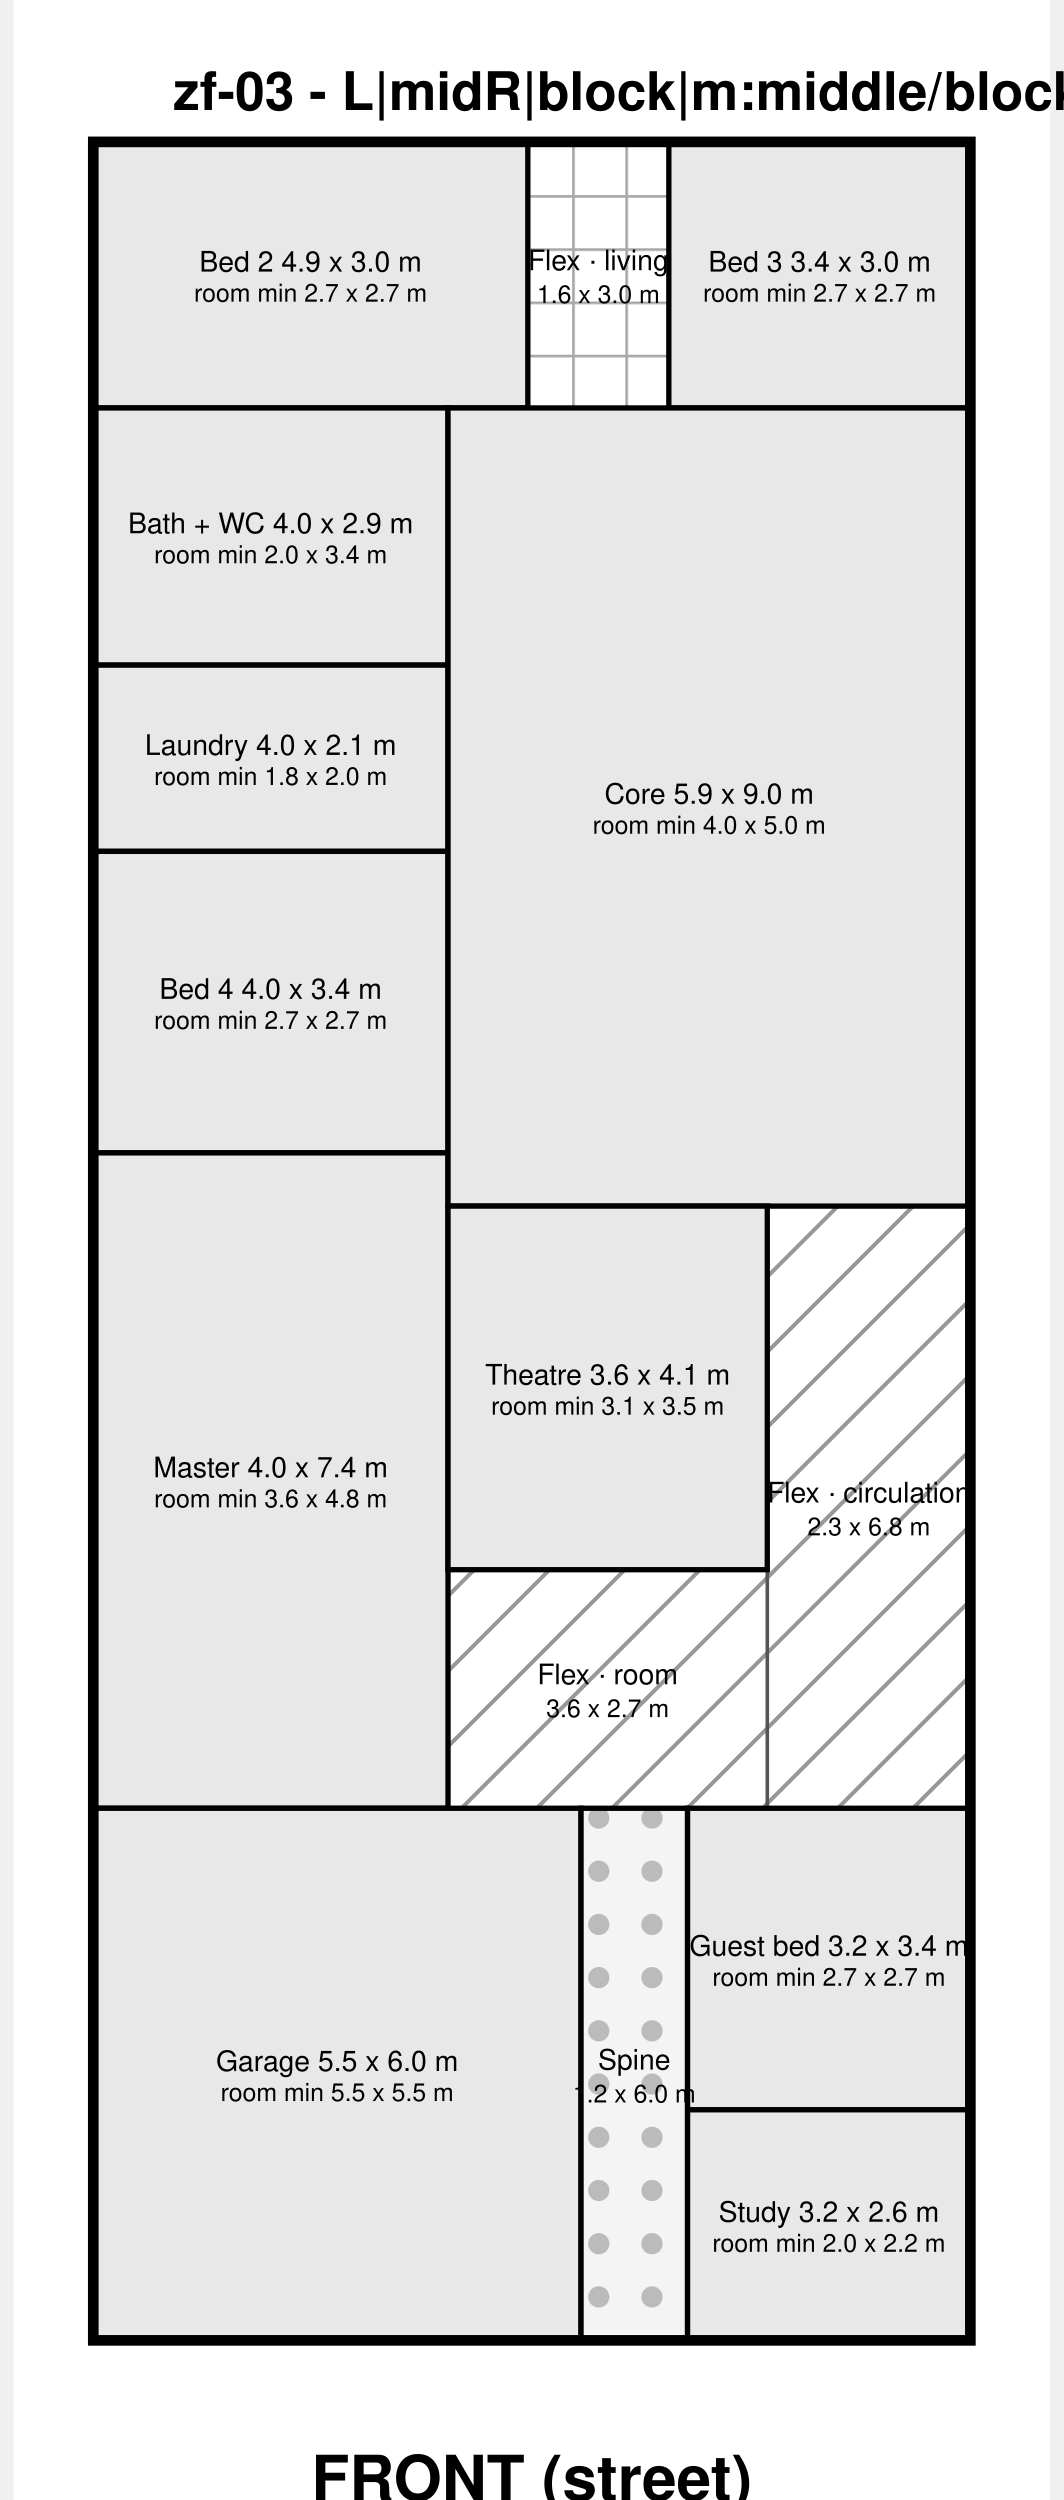
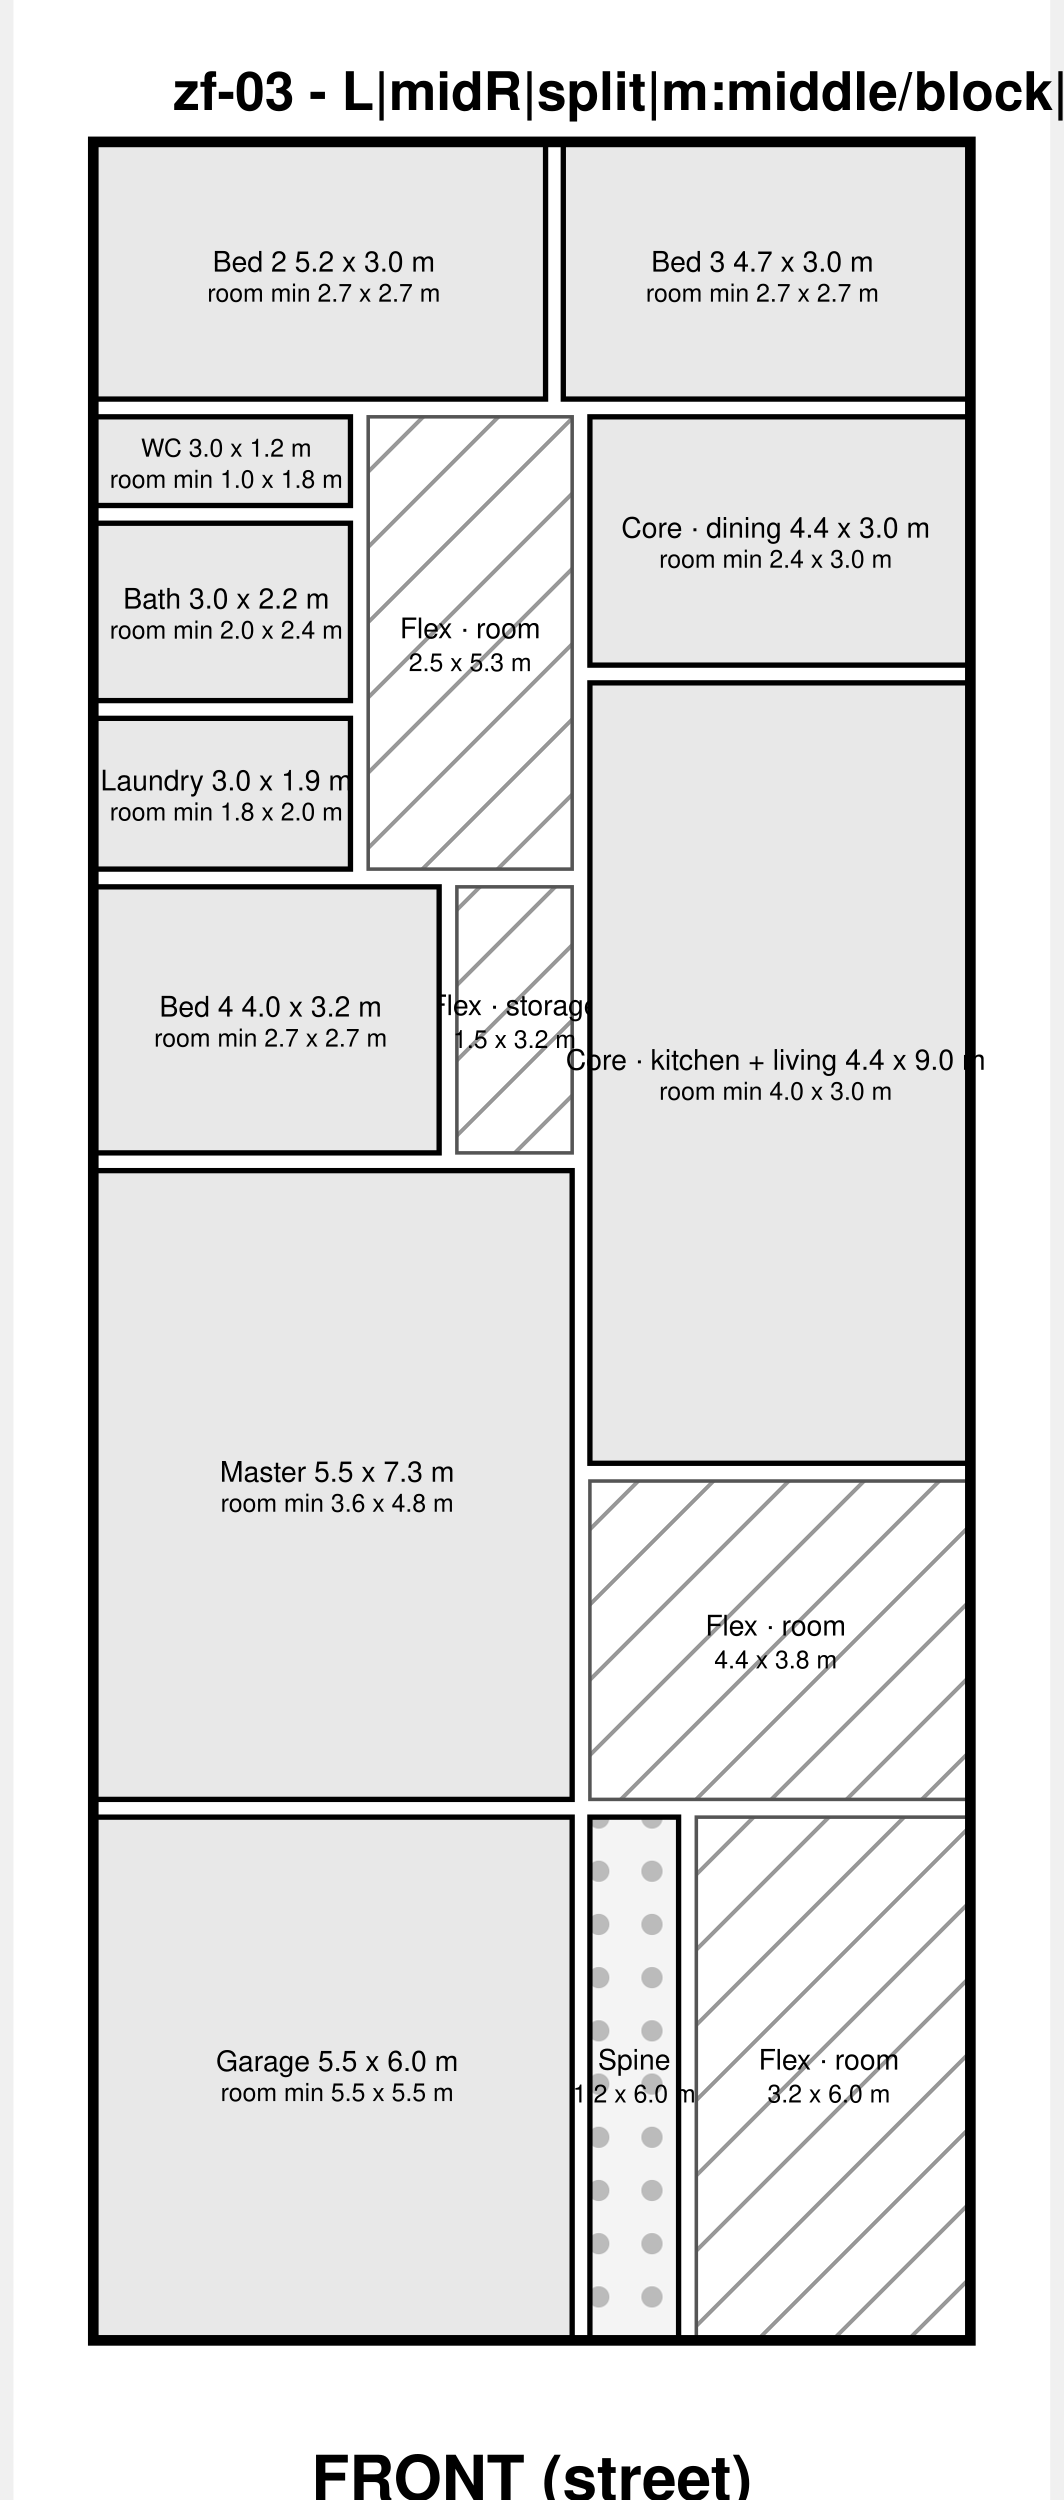
<svg xmlns="http://www.w3.org/2000/svg" width="585" height="1375" viewBox="-900 -1600 11690 28190" font-family="Helvetica, Arial, sans-serif" fill="#000">
  <defs>
    <pattern id="hatch" width="600" height="600" patternUnits="userSpaceOnUse" patternTransform="rotate(45)">
      <rect width="600" height="600" fill="#ffffff" />
      <line x1="0" y1="0" x2="0" y2="600" stroke="#999" stroke-width="90" />
    </pattern>
    <pattern id="hatch2" width="500" height="500" patternUnits="userSpaceOnUse" patternTransform="rotate(-45)">
      <rect width="500" height="500" fill="#ffffff" />
      <line x1="0" y1="0" x2="0" y2="500" stroke="#666" stroke-width="70" />
    </pattern>
    <pattern id="hatch3" width="600" height="600" patternUnits="userSpaceOnUse">
      <rect width="600" height="600" fill="#ffffff" />
      <line x1="0" y1="0" x2="0" y2="600" stroke="#aaa" stroke-width="60" />
      <line x1="0" y1="0" x2="600" y2="0" stroke="#aaa" stroke-width="60" />
    </pattern>
    <pattern id="dots" width="600" height="600" patternUnits="userSpaceOnUse">
      <rect width="600" height="600" fill="#f4f4f4" />
      <circle cx="300" cy="300" r="120" fill="#bbb" />
    </pattern>
  </defs>
  <rect x="-900" y="-1600" width="11690" height="28190" fill="#ffffff" />
-   <text x="900" y="-360" font-size="600" font-weight="bold">zf-03 - L|midR|block|m:middle/block|wet:block|rr:FBFB|nofw|v0</text>
+   <text x="900" y="-360" font-size="600" font-weight="bold">zf-03 - L|midR|split|m:middle/block|wet:split|rr:FBFB|nofw|v0</text>
  <g>
-     <rect x="4900" y="0" width="1590" height="3000" fill="url(#hatch3)" stroke="#555" stroke-width="40" />
-     <text x="5695" y="1340" font-size="320" text-anchor="middle" dominant-baseline="middle">Flex · living</text>
-     <text x="5695" y="1724" font-size="280" text-anchor="middle" dominant-baseline="middle">1.6 x 3.0 m</text>
+     <rect x="3100" y="3100" width="2300" height="5100" fill="url(#hatch)" stroke="#555" stroke-width="40" />
+     <text x="4250" y="5490" font-size="320" text-anchor="middle" dominant-baseline="middle">Flex · room</text>
+     <text x="4250" y="5874" font-size="280" text-anchor="middle" dominant-baseline="middle">2.5 x 5.3 m</text>
  </g>
  <g>
-     <rect x="7600" y="12000" width="2290" height="6790" fill="url(#hatch)" stroke="#555" stroke-width="40" />
-     <text x="8745" y="15235" font-size="320" text-anchor="middle" dominant-baseline="middle">Flex · circulation</text>
-     <text x="8745" y="15619" font-size="280" text-anchor="middle" dominant-baseline="middle">2.3 x 6.8 m</text>
+     <rect x="4100" y="8400" width="1300" height="3000" fill="url(#hatch)" stroke="#555" stroke-width="40" />
+     <text x="4750" y="9740" font-size="320" text-anchor="middle" dominant-baseline="middle">Flex · storage</text>
+     <text x="4750" y="10124" font-size="280" text-anchor="middle" dominant-baseline="middle">1.5 x 3.2 m</text>
  </g>
  <g>
-     <rect x="4000" y="16100" width="3600" height="2690" fill="url(#hatch)" stroke="#555" stroke-width="40" />
-     <text x="5800" y="17285" font-size="320" text-anchor="middle" dominant-baseline="middle">Flex · room</text>
-     <text x="5800" y="17669" font-size="280" text-anchor="middle" dominant-baseline="middle">3.6 x 2.7 m</text>
+     <rect x="5600" y="15100" width="4290" height="3590" fill="url(#hatch)" stroke="#555" stroke-width="40" />
+     <text x="7695" y="16735" font-size="320" text-anchor="middle" dominant-baseline="middle">Flex · room</text>
+     <text x="7695" y="17119" font-size="280" text-anchor="middle" dominant-baseline="middle">4.4 x 3.8 m</text>
  </g>
  <g>
-     <rect x="0" y="0" width="4900" height="3000" fill="#e8e8e8" stroke="#000" stroke-width="60" />
-     <text x="2450" y="1356" font-size="320" text-anchor="middle" dominant-baseline="middle">Bed 2 4.9 x 3.0 m</text>
-     <text x="2450" y="1708" font-size="280" text-anchor="middle" dominant-baseline="middle">room min 2.7 x 2.7 m</text>
+     <rect x="6800" y="18890" width="3090" height="5900" fill="url(#hatch)" stroke="#555" stroke-width="40" />
+     <text x="8295" y="21630" font-size="320" text-anchor="middle" dominant-baseline="middle">Flex · room</text>
+     <text x="8295" y="22014" font-size="280" text-anchor="middle" dominant-baseline="middle">3.2 x 6.0 m</text>
  </g>
  <g>
-     <rect x="6490" y="0" width="3400" height="3000" fill="#e8e8e8" stroke="#000" stroke-width="60" />
-     <text x="8190" y="1356" font-size="320" text-anchor="middle" dominant-baseline="middle">Bed 3 3.4 x 3.0 m</text>
-     <text x="8190" y="1708" font-size="280" text-anchor="middle" dominant-baseline="middle">room min 2.7 x 2.7 m</text>
+     <rect x="0" y="0" width="5100" height="2900" fill="#e8e8e8" stroke="#000" stroke-width="60" />
+     <text x="2600" y="1356" font-size="320" text-anchor="middle" dominant-baseline="middle">Bed 2 5.2 x 3.0 m</text>
+     <text x="2600" y="1708" font-size="280" text-anchor="middle" dominant-baseline="middle">room min 2.7 x 2.7 m</text>
  </g>
  <g>
-     <rect x="0" y="3000" width="4000" height="2900" fill="#e8e8e8" stroke="#000" stroke-width="60" />
-     <text x="2000" y="4306" font-size="320" text-anchor="middle" dominant-baseline="middle">Bath + WC 4.0 x 2.9 m</text>
-     <text x="2000" y="4658" font-size="280" text-anchor="middle" dominant-baseline="middle">room min 2.0 x 3.4 m</text>
+     <rect x="5300" y="0" width="4590" height="2900" fill="#e8e8e8" stroke="#000" stroke-width="60" />
+     <text x="7545" y="1356" font-size="320" text-anchor="middle" dominant-baseline="middle">Bed 3 4.7 x 3.0 m</text>
+     <text x="7545" y="1708" font-size="280" text-anchor="middle" dominant-baseline="middle">room min 2.7 x 2.7 m</text>
  </g>
  <g>
-     <rect x="0" y="5900" width="4000" height="2100" fill="#e8e8e8" stroke="#000" stroke-width="60" />
-     <text x="2000" y="6806" font-size="320" text-anchor="middle" dominant-baseline="middle">Laundry 4.0 x 2.1 m</text>
-     <text x="2000" y="7158" font-size="280" text-anchor="middle" dominant-baseline="middle">room min 1.8 x 2.0 m</text>
+     <rect x="0" y="3100" width="2900" height="1000" fill="#e8e8e8" stroke="#000" stroke-width="60" />
+     <text x="1500" y="3456" font-size="280" text-anchor="middle" dominant-baseline="middle">WC 3.0 x 1.2 m</text>
+     <text x="1500" y="3808" font-size="280" text-anchor="middle" dominant-baseline="middle">room min 1.0 x 1.8 m</text>
  </g>
  <g>
-     <rect x="0" y="8000" width="4000" height="3400" fill="#e8e8e8" stroke="#000" stroke-width="60" />
-     <text x="2000" y="9556" font-size="320" text-anchor="middle" dominant-baseline="middle">Bed 4 4.0 x 3.4 m</text>
-     <text x="2000" y="9908" font-size="280" text-anchor="middle" dominant-baseline="middle">room min 2.7 x 2.7 m</text>
+     <rect x="0" y="4300" width="2900" height="2000" fill="#e8e8e8" stroke="#000" stroke-width="60" />
+     <text x="1500" y="5156" font-size="320" text-anchor="middle" dominant-baseline="middle">Bath 3.0 x 2.2 m</text>
+     <text x="1500" y="5508" font-size="280" text-anchor="middle" dominant-baseline="middle">room min 2.0 x 2.4 m</text>
  </g>
  <g>
-     <rect x="0" y="11400" width="4000" height="7390" fill="#e8e8e8" stroke="#000" stroke-width="60" />
-     <text x="2000" y="14951" font-size="320" text-anchor="middle" dominant-baseline="middle">Master 4.0 x 7.4 m</text>
-     <text x="2000" y="15303" font-size="280" text-anchor="middle" dominant-baseline="middle">room min 3.6 x 4.8 m</text>
+     <rect x="0" y="6500" width="2900" height="1700" fill="#e8e8e8" stroke="#000" stroke-width="60" />
+     <text x="1500" y="7206" font-size="320" text-anchor="middle" dominant-baseline="middle">Laundry 3.0 x 1.9 m</text>
+     <text x="1500" y="7558" font-size="280" text-anchor="middle" dominant-baseline="middle">room min 1.8 x 2.0 m</text>
  </g>
  <g>
-     <rect x="0" y="18790" width="5500" height="6000" fill="#e8e8e8" stroke="#000" stroke-width="60" />
+     <rect x="0" y="8400" width="3900" height="3000" fill="#e8e8e8" stroke="#000" stroke-width="60" />
+     <text x="2000" y="9756" font-size="320" text-anchor="middle" dominant-baseline="middle">Bed 4 4.0 x 3.2 m</text>
+     <text x="2000" y="10108" font-size="280" text-anchor="middle" dominant-baseline="middle">room min 2.7 x 2.7 m</text>
+   </g>
+   <g>
+     <rect x="0" y="11600" width="5400" height="7090" fill="#e8e8e8" stroke="#000" stroke-width="60" />
+     <text x="2750" y="15001" font-size="320" text-anchor="middle" dominant-baseline="middle">Master 5.5 x 7.3 m</text>
+     <text x="2750" y="15353" font-size="280" text-anchor="middle" dominant-baseline="middle">room min 3.6 x 4.8 m</text>
+   </g>
+   <g>
+     <rect x="0" y="18890" width="5400" height="5900" fill="#e8e8e8" stroke="#000" stroke-width="60" />
    <text x="2750" y="21646" font-size="320" text-anchor="middle" dominant-baseline="middle">Garage 5.5 x 6.0 m</text>
    <text x="2750" y="21998" font-size="280" text-anchor="middle" dominant-baseline="middle">room min 5.5 x 5.5 m</text>
  </g>
  <g>
-     <rect x="4000" y="3000" width="5890" height="9000" fill="#e8e8e8" stroke="#000" stroke-width="60" />
-     <text x="6945" y="7356" font-size="320" text-anchor="middle" dominant-baseline="middle">Core 5.9 x 9.0 m</text>
-     <text x="6945" y="7708" font-size="280" text-anchor="middle" dominant-baseline="middle">room min 4.0 x 5.0 m</text>
+     <rect x="5600" y="3100" width="4290" height="2800" fill="#e8e8e8" stroke="#000" stroke-width="60" />
+     <text x="7695" y="4356" font-size="320" text-anchor="middle" dominant-baseline="middle">Core · dining 4.4 x 3.0 m</text>
+     <text x="7695" y="4708" font-size="280" text-anchor="middle" dominant-baseline="middle">room min 2.4 x 3.0 m</text>
  </g>
  <g>
-     <rect x="4000" y="12000" width="3600" height="4100" fill="#e8e8e8" stroke="#000" stroke-width="60" />
-     <text x="5800" y="13906" font-size="320" text-anchor="middle" dominant-baseline="middle">Theatre 3.6 x 4.1 m</text>
-     <text x="5800" y="14258" font-size="280" text-anchor="middle" dominant-baseline="middle">room min 3.1 x 3.5 m</text>
+     <rect x="5600" y="6100" width="4290" height="8800" fill="#e8e8e8" stroke="#000" stroke-width="60" />
+     <text x="7695" y="10356" font-size="320" text-anchor="middle" dominant-baseline="middle">Core · kitchen + living 4.4 x 9.0 m</text>
+     <text x="7695" y="10708" font-size="280" text-anchor="middle" dominant-baseline="middle">room min 4.0 x 3.0 m</text>
  </g>
  <g>
-     <rect x="6700" y="18790" width="3190" height="3400" fill="#e8e8e8" stroke="#000" stroke-width="60" />
-     <text x="8295" y="20346" font-size="320" text-anchor="middle" dominant-baseline="middle">Guest bed 3.2 x 3.4 m</text>
-     <text x="8295" y="20698" font-size="280" text-anchor="middle" dominant-baseline="middle">room min 2.7 x 2.7 m</text>
-   </g>
-   <g>
-     <rect x="6700" y="22190" width="3190" height="2600" fill="#e8e8e8" stroke="#000" stroke-width="60" />
-     <text x="8295" y="23346" font-size="320" text-anchor="middle" dominant-baseline="middle">Study 3.2 x 2.6 m</text>
-     <text x="8295" y="23698" font-size="280" text-anchor="middle" dominant-baseline="middle">room min 2.0 x 2.2 m</text>
-   </g>
-   <g>
-     <rect x="5500" y="18790" width="1200" height="6000" fill="url(#dots)" stroke="#000" stroke-width="60" />
+     <rect x="5600" y="18890" width="1000" height="5900" fill="url(#dots)" stroke="#000" stroke-width="60" />
    <text x="6100" y="21630" font-size="320" text-anchor="middle" dominant-baseline="middle">Spine</text>
    <text x="6100" y="22014" font-size="280" text-anchor="middle" dominant-baseline="middle">1.2 x 6.0 m</text>
  </g>
  <rect x="0" y="0" width="9890" height="24790" fill="none" stroke="#000" stroke-width="120" />
  <text x="4945" y="26590" font-size="700" text-anchor="middle" font-weight="bold">FRONT (street)</text>
</svg>
